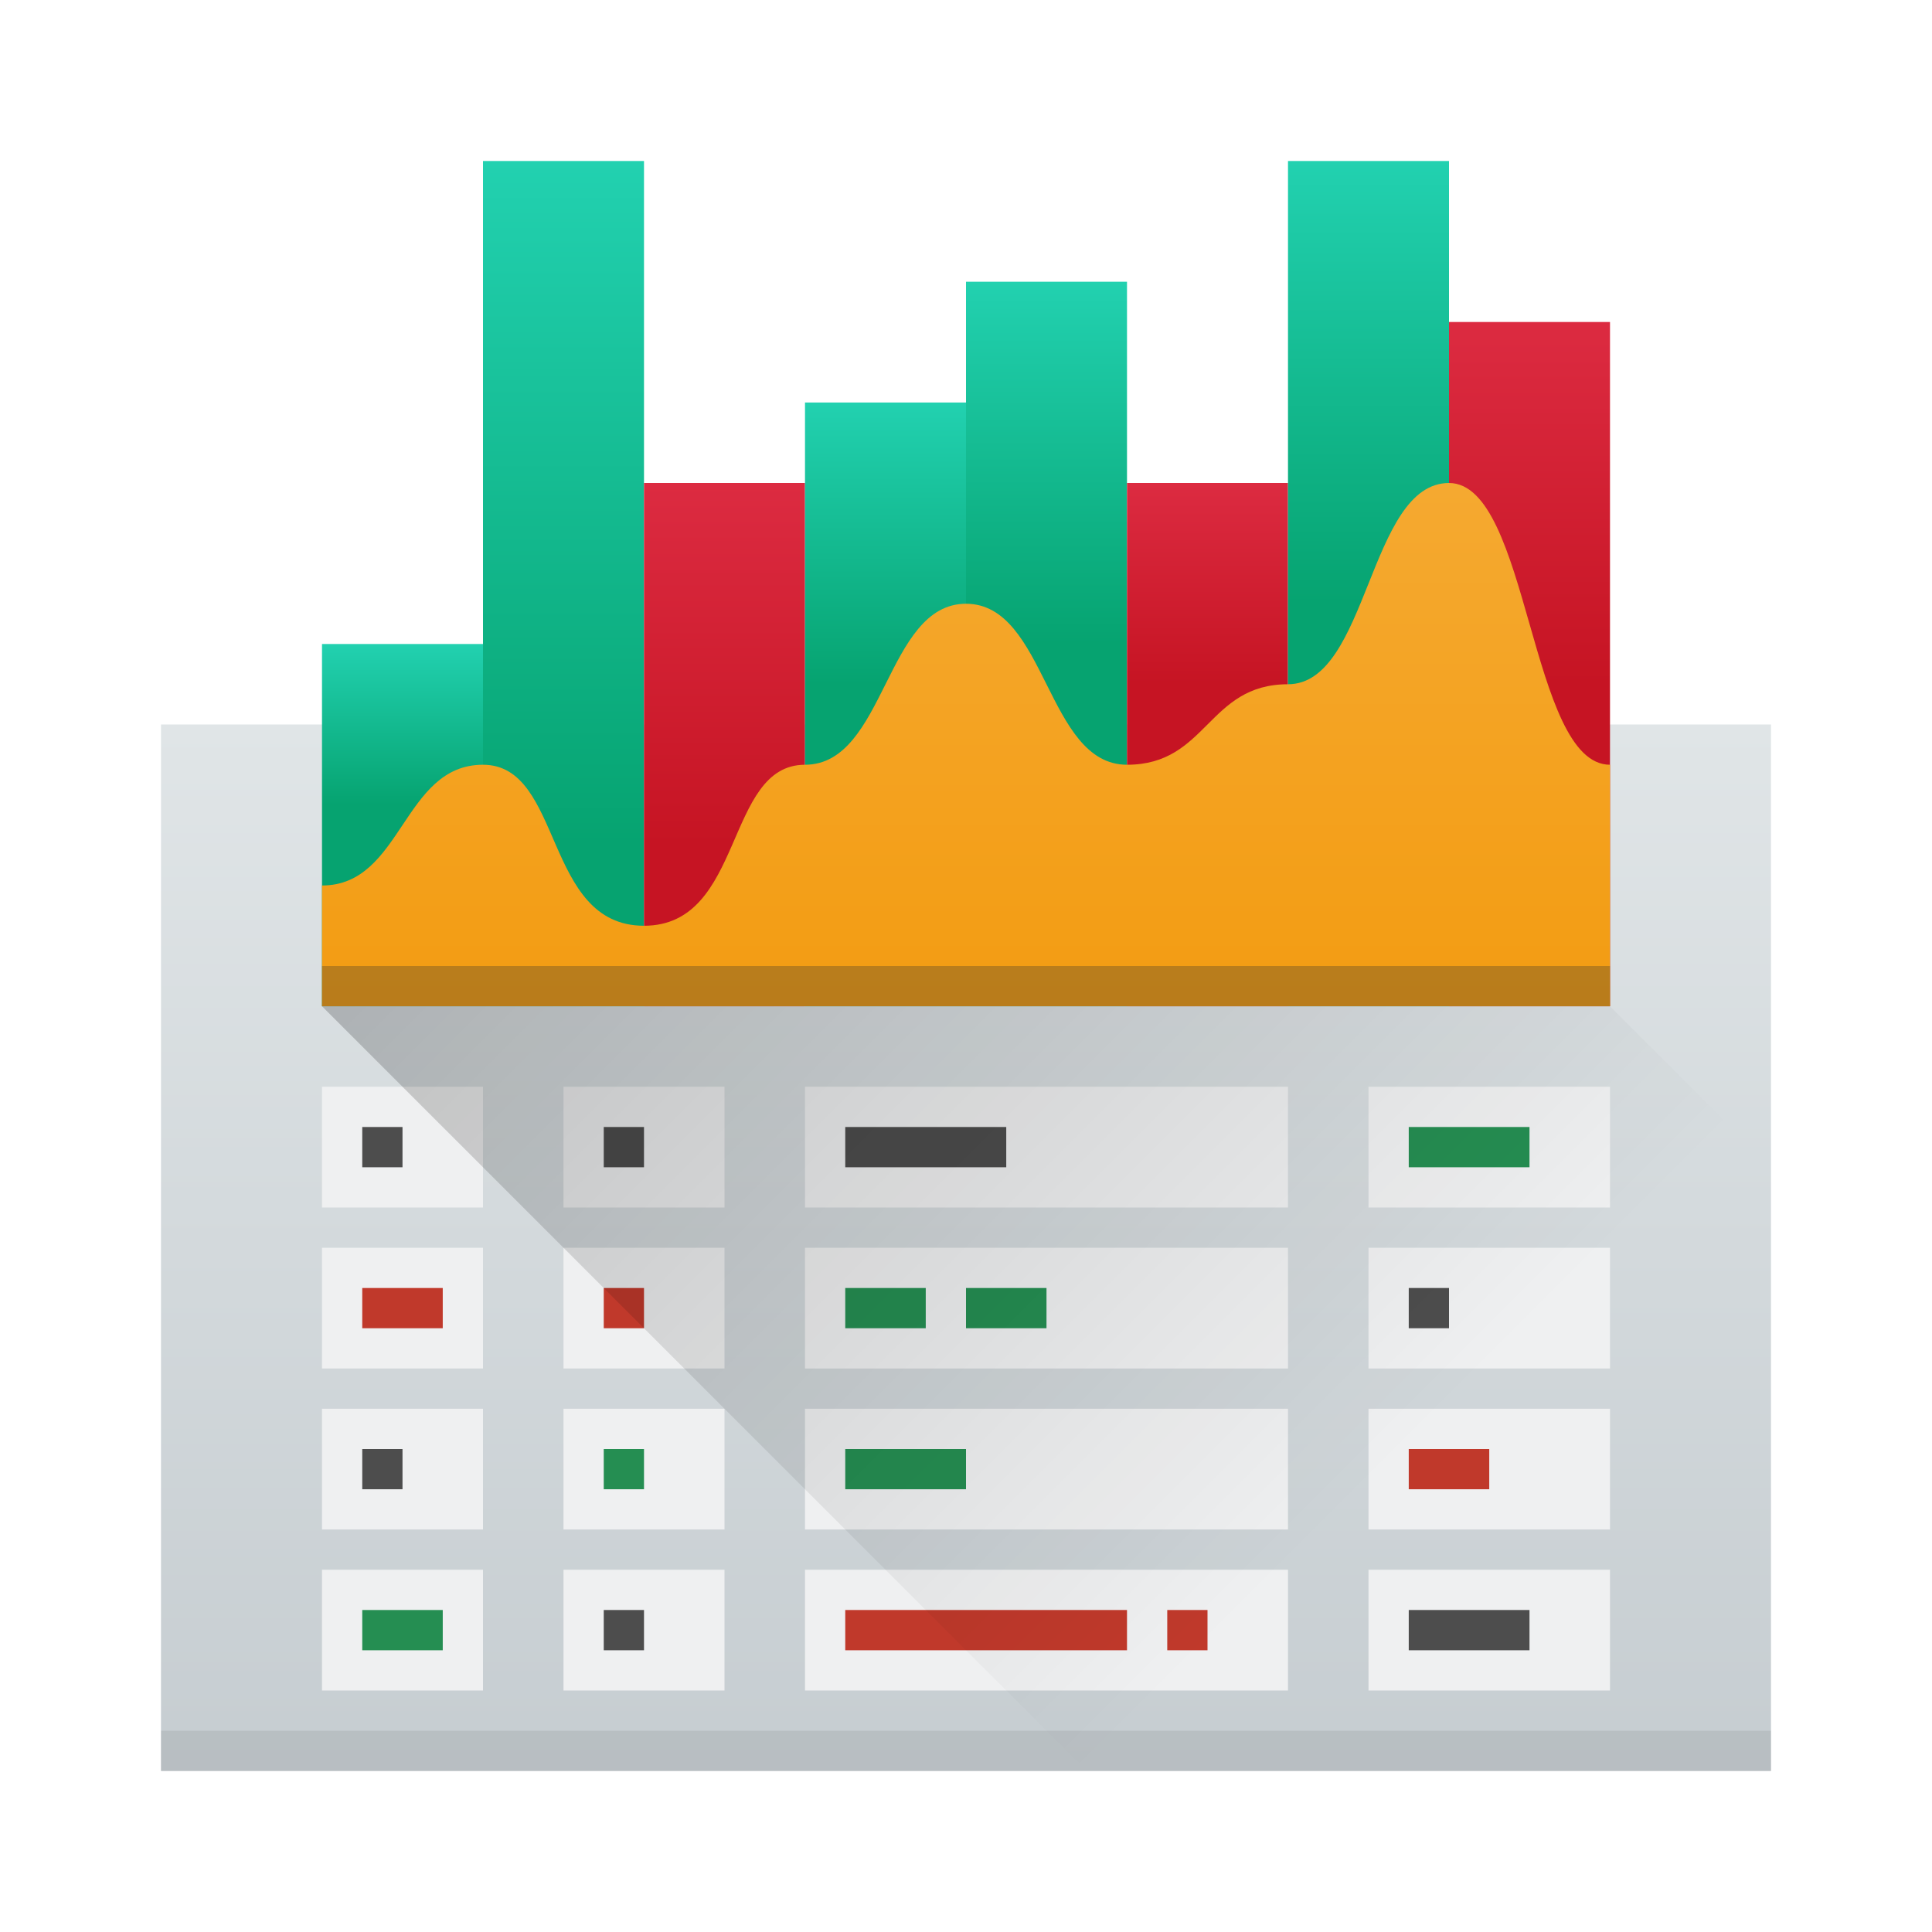
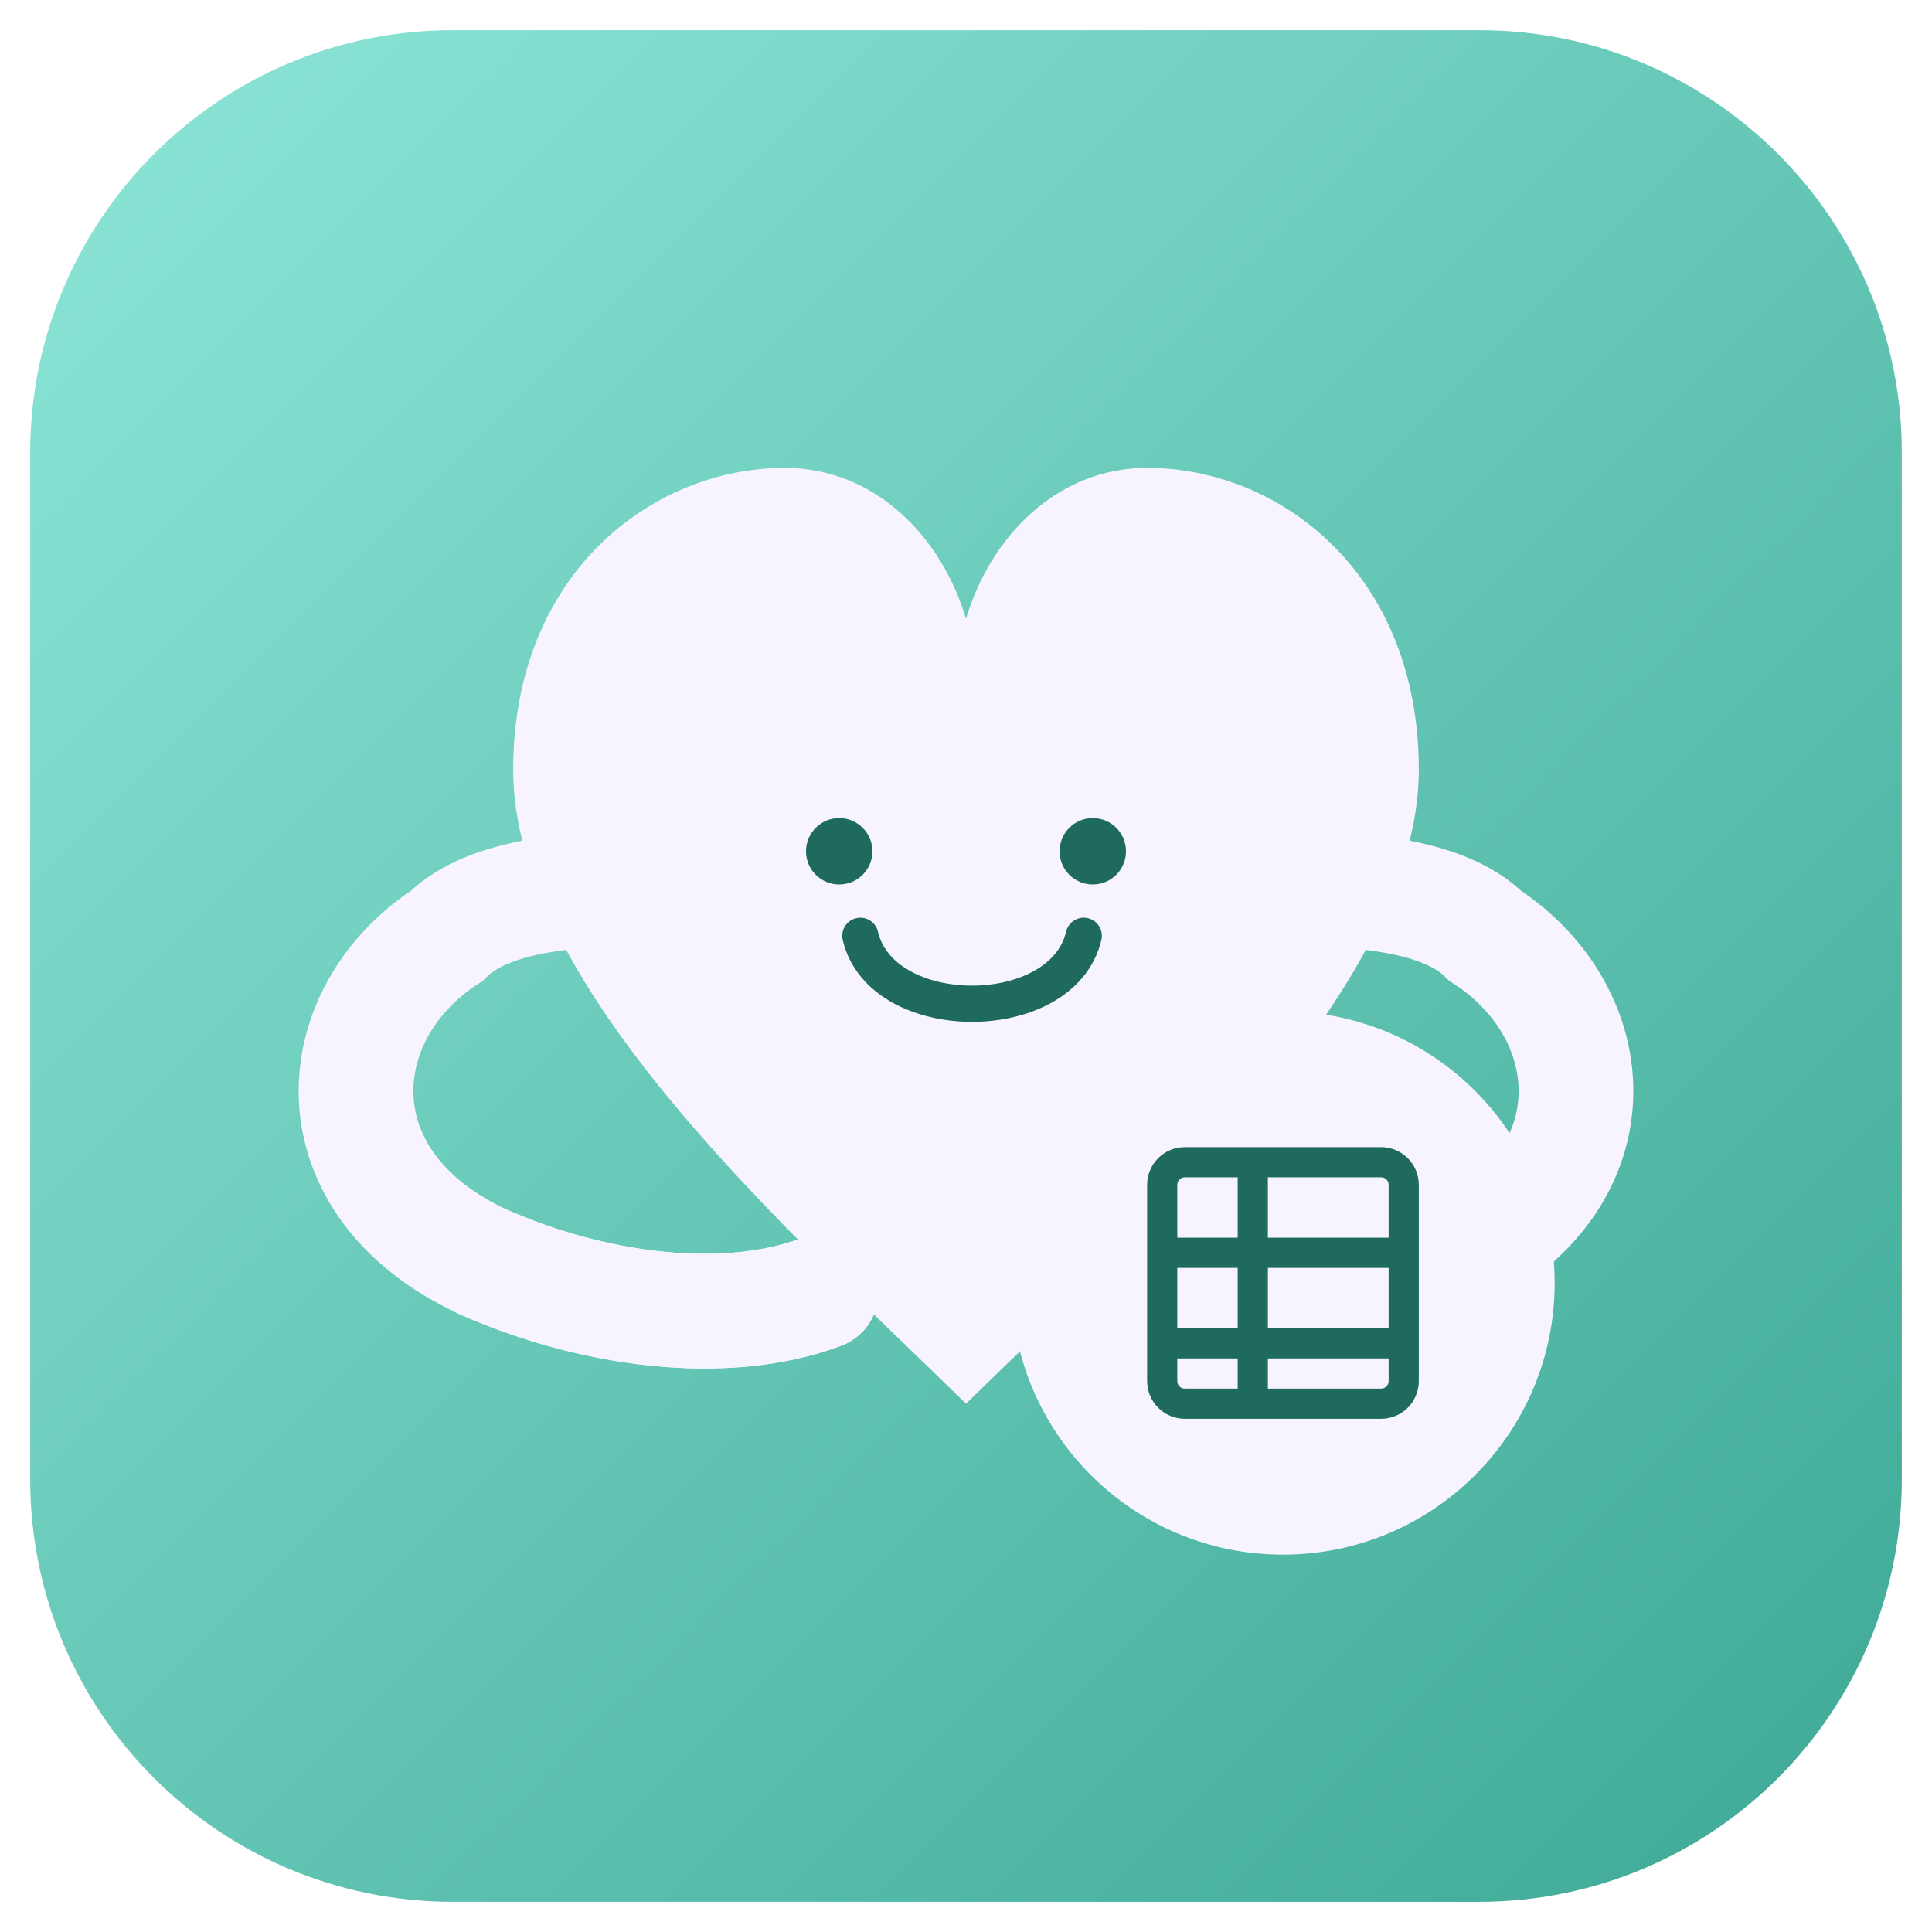
- <svg xmlns="http://www.w3.org/2000/svg" xmlns:xlink="http://www.w3.org/1999/xlink" width="48" height="48">
+ <svg xmlns="http://www.w3.org/2000/svg" width="512" height="512" viewBox="0 0 512 512" role="img" aria-labelledby="mo-sheets-title mo-sheets-desc">
  <defs>
-     <linearGradient id="a" y1="25" x1="8" y2="44" x2="27" gradientUnits="userSpaceOnUse">
-       <stop />
-       <stop offset="1" stop-opacity="0" />
-     </linearGradient>
-     <linearGradient id="b" y1="44" y2="18" x2="0" gradientUnits="userSpaceOnUse">
-       <stop stop-color="#c6cdd1" />
-       <stop offset="1" stop-color="#e0e5e7" />
-     </linearGradient>
-     <linearGradient id="c" y1="20" y2="16" x2="0" gradientUnits="userSpaceOnUse">
-       <stop stop-color="#06a370" />
-       <stop offset="1" stop-color="#22d1b0" />
-     </linearGradient>
-     <linearGradient xlink:href="#c" id="d" y1="21" y2="4" x2="0" gradientUnits="userSpaceOnUse" />
-     <linearGradient xlink:href="#c" id="e" y1="15" y2="4" x2="0" gradientUnits="userSpaceOnUse" />
-     <linearGradient xlink:href="#c" id="f" y1="16" y2="7" x2="0" gradientUnits="userSpaceOnUse" />
-     <linearGradient xlink:href="#c" id="g" y1="17" y2="10" x2="0" gradientUnits="userSpaceOnUse" />
-     <linearGradient id="h" y1="17" y2="8" x2="0" gradientUnits="userSpaceOnUse">
-       <stop stop-color="#c61423" />
-       <stop offset="1" stop-color="#dc2b41" />
-     </linearGradient>
-     <linearGradient xlink:href="#h" id="i" y1="17" y2="12" x2="0" gradientUnits="userSpaceOnUse" />
-     <linearGradient xlink:href="#h" id="j" y1="21" y2="12" x2="0" gradientUnits="userSpaceOnUse" />
-     <linearGradient id="k" y1="25" y2="10" x2="0" gradientUnits="userSpaceOnUse">
-       <stop stop-color="#f39c12" />
-       <stop offset="1" stop-color="#f5ab35" />
+     <linearGradient id="tileSheets" x1="0" y1="0" x2="1" y2="1">
+       <stop offset="0" stop-color="#8EE6D8" />
+       <stop offset="1" stop-color="#3DA895" />
    </linearGradient>
  </defs>
-   <rect width="40" x="4" y="18" fill="url(#b)" height="26" />
-   <g stroke-linejoin="bevel" stroke-linecap="round" stroke-width="2">
-     <rect width="4" x="8" y="16" fill="url(#c)" height="9" />
-     <rect width="4" x="12" y="4" fill="url(#d)" height="21" />
-     <rect width="4" x="16" y="12" fill="url(#j)" height="13" />
-     <rect width="4" x="20" y="10" fill="url(#g)" height="15" />
-     <rect width="4" x="24" y="7" fill="url(#f)" height="18" />
-     <rect width="4" x="28" y="12" fill="url(#i)" height="13" />
-     <rect width="4" x="32" y="4" fill="url(#e)" height="21" />
-     <rect width="4" x="36" y="8" fill="url(#h)" height="17" />
-     <g fill="#eff0f1">
-       <rect width="4" x="8" y="31" height="3" />
-       <rect width="4" x="8" y="39" height="3" />
-       <rect width="4" x="8" y="27" height="3" />
-       <rect width="4" x="14" y="31" height="3" />
-       <rect width="4" x="14" y="39" height="3" />
-       <rect width="4" x="14" y="27" height="3" />
-       <rect width="12" x="20" y="31" height="3" />
-       <rect width="12" x="20" y="39" height="3" />
-       <rect width="12" x="20" y="27" height="3" />
-       <rect width="6" x="34" y="31" height="3" />
-       <rect width="6" x="34" y="39" height="3" />
-       <rect width="6" x="34" y="27" height="3" />
-       <rect width="4" x="8" y="35" height="3" />
-       <rect width="4" x="14" y="35" height="3" />
-       <rect width="12" x="20" y="35" height="3" />
-       <rect width="6" x="34" y="35" height="3" />
+   <rect x="8" y="8" width="496" height="496" rx="112" fill="url(#tileSheets)" />
+   <svg x="60" y="52" width="392" height="392" viewBox="11 5 490 490">
+     <g fill="none" stroke="#F8F4FF" stroke-width="38" stroke-linecap="round">
+       <path d="M176 236C130 232 98 236 84 250 44 276 40 332 96 358c36 16 80 22 112 10" />
+       <path d="M336 236c46-4 78 0 92 14 40 26 44 82-12 108-36 16-80 22-112 10" />
    </g>
-     <rect width="1" x="9" y="28" fill="#4d4d4d" height="1" />
-     <rect width="2" x="9" y="32" fill="#c0392b" height="1" />
-     <rect width="1" x="9" y="36" fill="#4d4d4d" height="1" />
-     <rect width="2" x="9" y="40" fill="#258e52" height="1" />
-     <rect width="1" x="15" y="40" fill="#4d4d4d" height="1" />
-     <rect width="1" x="15" y="36" fill="#258e52" height="1" />
-     <rect width="1" x="15" y="32" fill="#c0392b" height="1" />
-     <g fill="#4d4d4d">
-       <rect width="1" x="15" y="28" height="1" />
-       <rect width="4" x="21" y="28" height="1" />
+     <path d="M256 405C200 350 106 268 106 195c0-65 46-100 90-100 30 0 52 23 60 50 8-27 30-50 60-50 44 0 90 35 90 100 0 73-94 155-150 210z" fill="#F8F4FF" />
+     <g fill="none" stroke="#F8F4FF" stroke-width="38" stroke-linecap="round">
+       <path d="M96 358c36 16 80 22 112 10" />
+       <path d="M416 358c-36 16-80 22-112 10" />
    </g>
-     <g fill="#258e52">
-       <rect width="2" x="21" y="32" height="1" />
-       <rect width="2" x="24" y="32" height="1" />
-       <rect width="3" x="21" y="36" height="1" />
+     <g fill="#1E6B5E">
+       <circle cx="214" cy="222" r="11" />
+       <circle cx="298" cy="222" r="11" />
    </g>
-     <g fill="#c0392b">
-       <rect width="7" x="21" y="40" height="1" />
-       <rect width="1" x="29" y="40" height="1" />
+     <path d="M221 250c7 30 67 30 74 0" fill="none" stroke="#1E6B5E" stroke-width="12" stroke-linecap="round" />
+   </svg>
+   <g transform="translate(340 340)">
+     <circle r="72" fill="#F8F4FF" />
+     <g stroke="#1E6B5E" stroke-width="8" fill="none">
+       <rect x="-32" y="-32" width="64" height="64" rx="6" />
+       <line x1="-32" y1="-8" x2="32" y2="-8" />
+       <line x1="-32" y1="16" x2="32" y2="16" />
+       <line x1="-8" y1="-32" x2="-8" y2="32" />
    </g>
-     <rect width="3" x="35" y="28" fill="#258e52" height="1" />
-     <rect width="1" x="35" y="32" fill="#4d4d4d" height="1" />
-     <rect width="2" x="35" y="36" fill="#c0392b" height="1" />
-     <rect width="3" x="35" y="40" fill="#4d4d4d" height="1" />
  </g>
-   <path opacity=".2" fill="url(#a)" fill-rule="evenodd" d="m8 25l19 19h17v-15l-4-4z" />
-   <rect width="40" x="4" opacity=".1" y="43" fill="#2e3132" height="1" />
-   <path fill="url(#k)" fill-rule="evenodd" d="m8 25v-3c2 0 2-3 4-3 2 0 1.5 4 4 4 2.5 0 2-4 4-4 2 0 2-4 4-4 2 0 2 4 4 4 2 0 2-2 4-2 2 0 2-5 4-5 2 0 2 7 4 7v6z" />
-   <rect width="32" x="8" y="24" fill="#2e3132" height="1" fill-opacity=".294" />
</svg>
